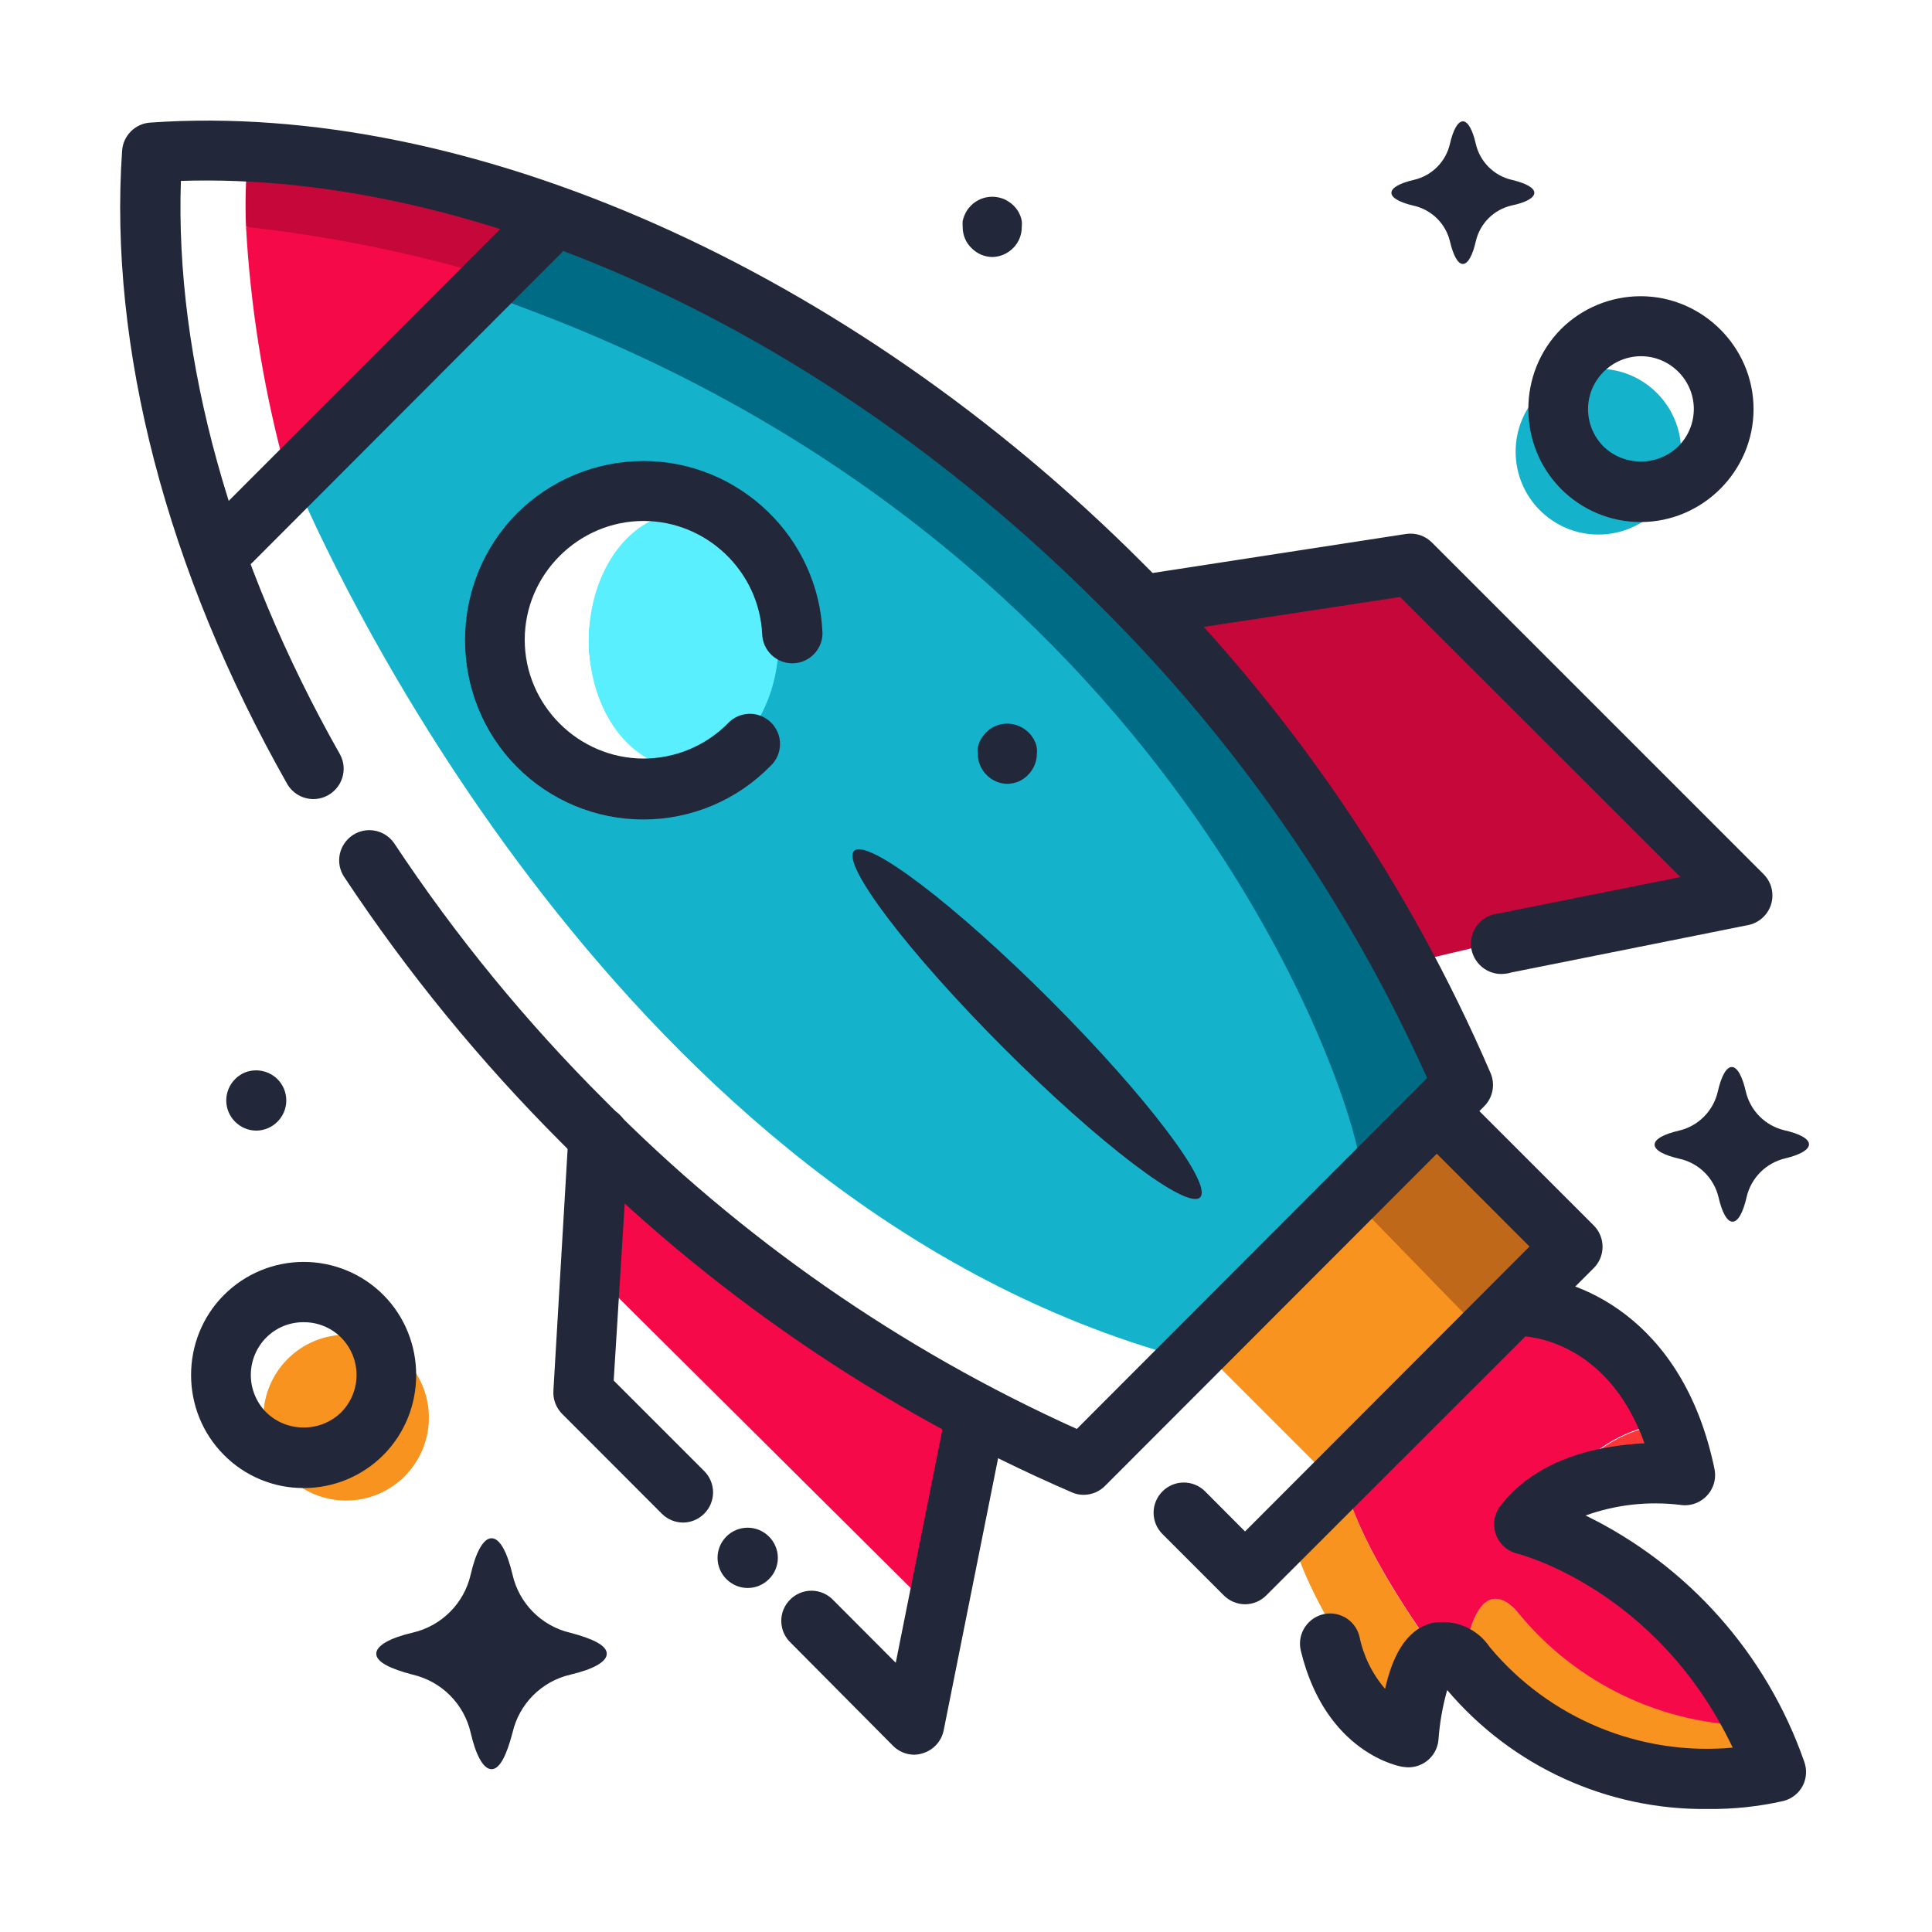
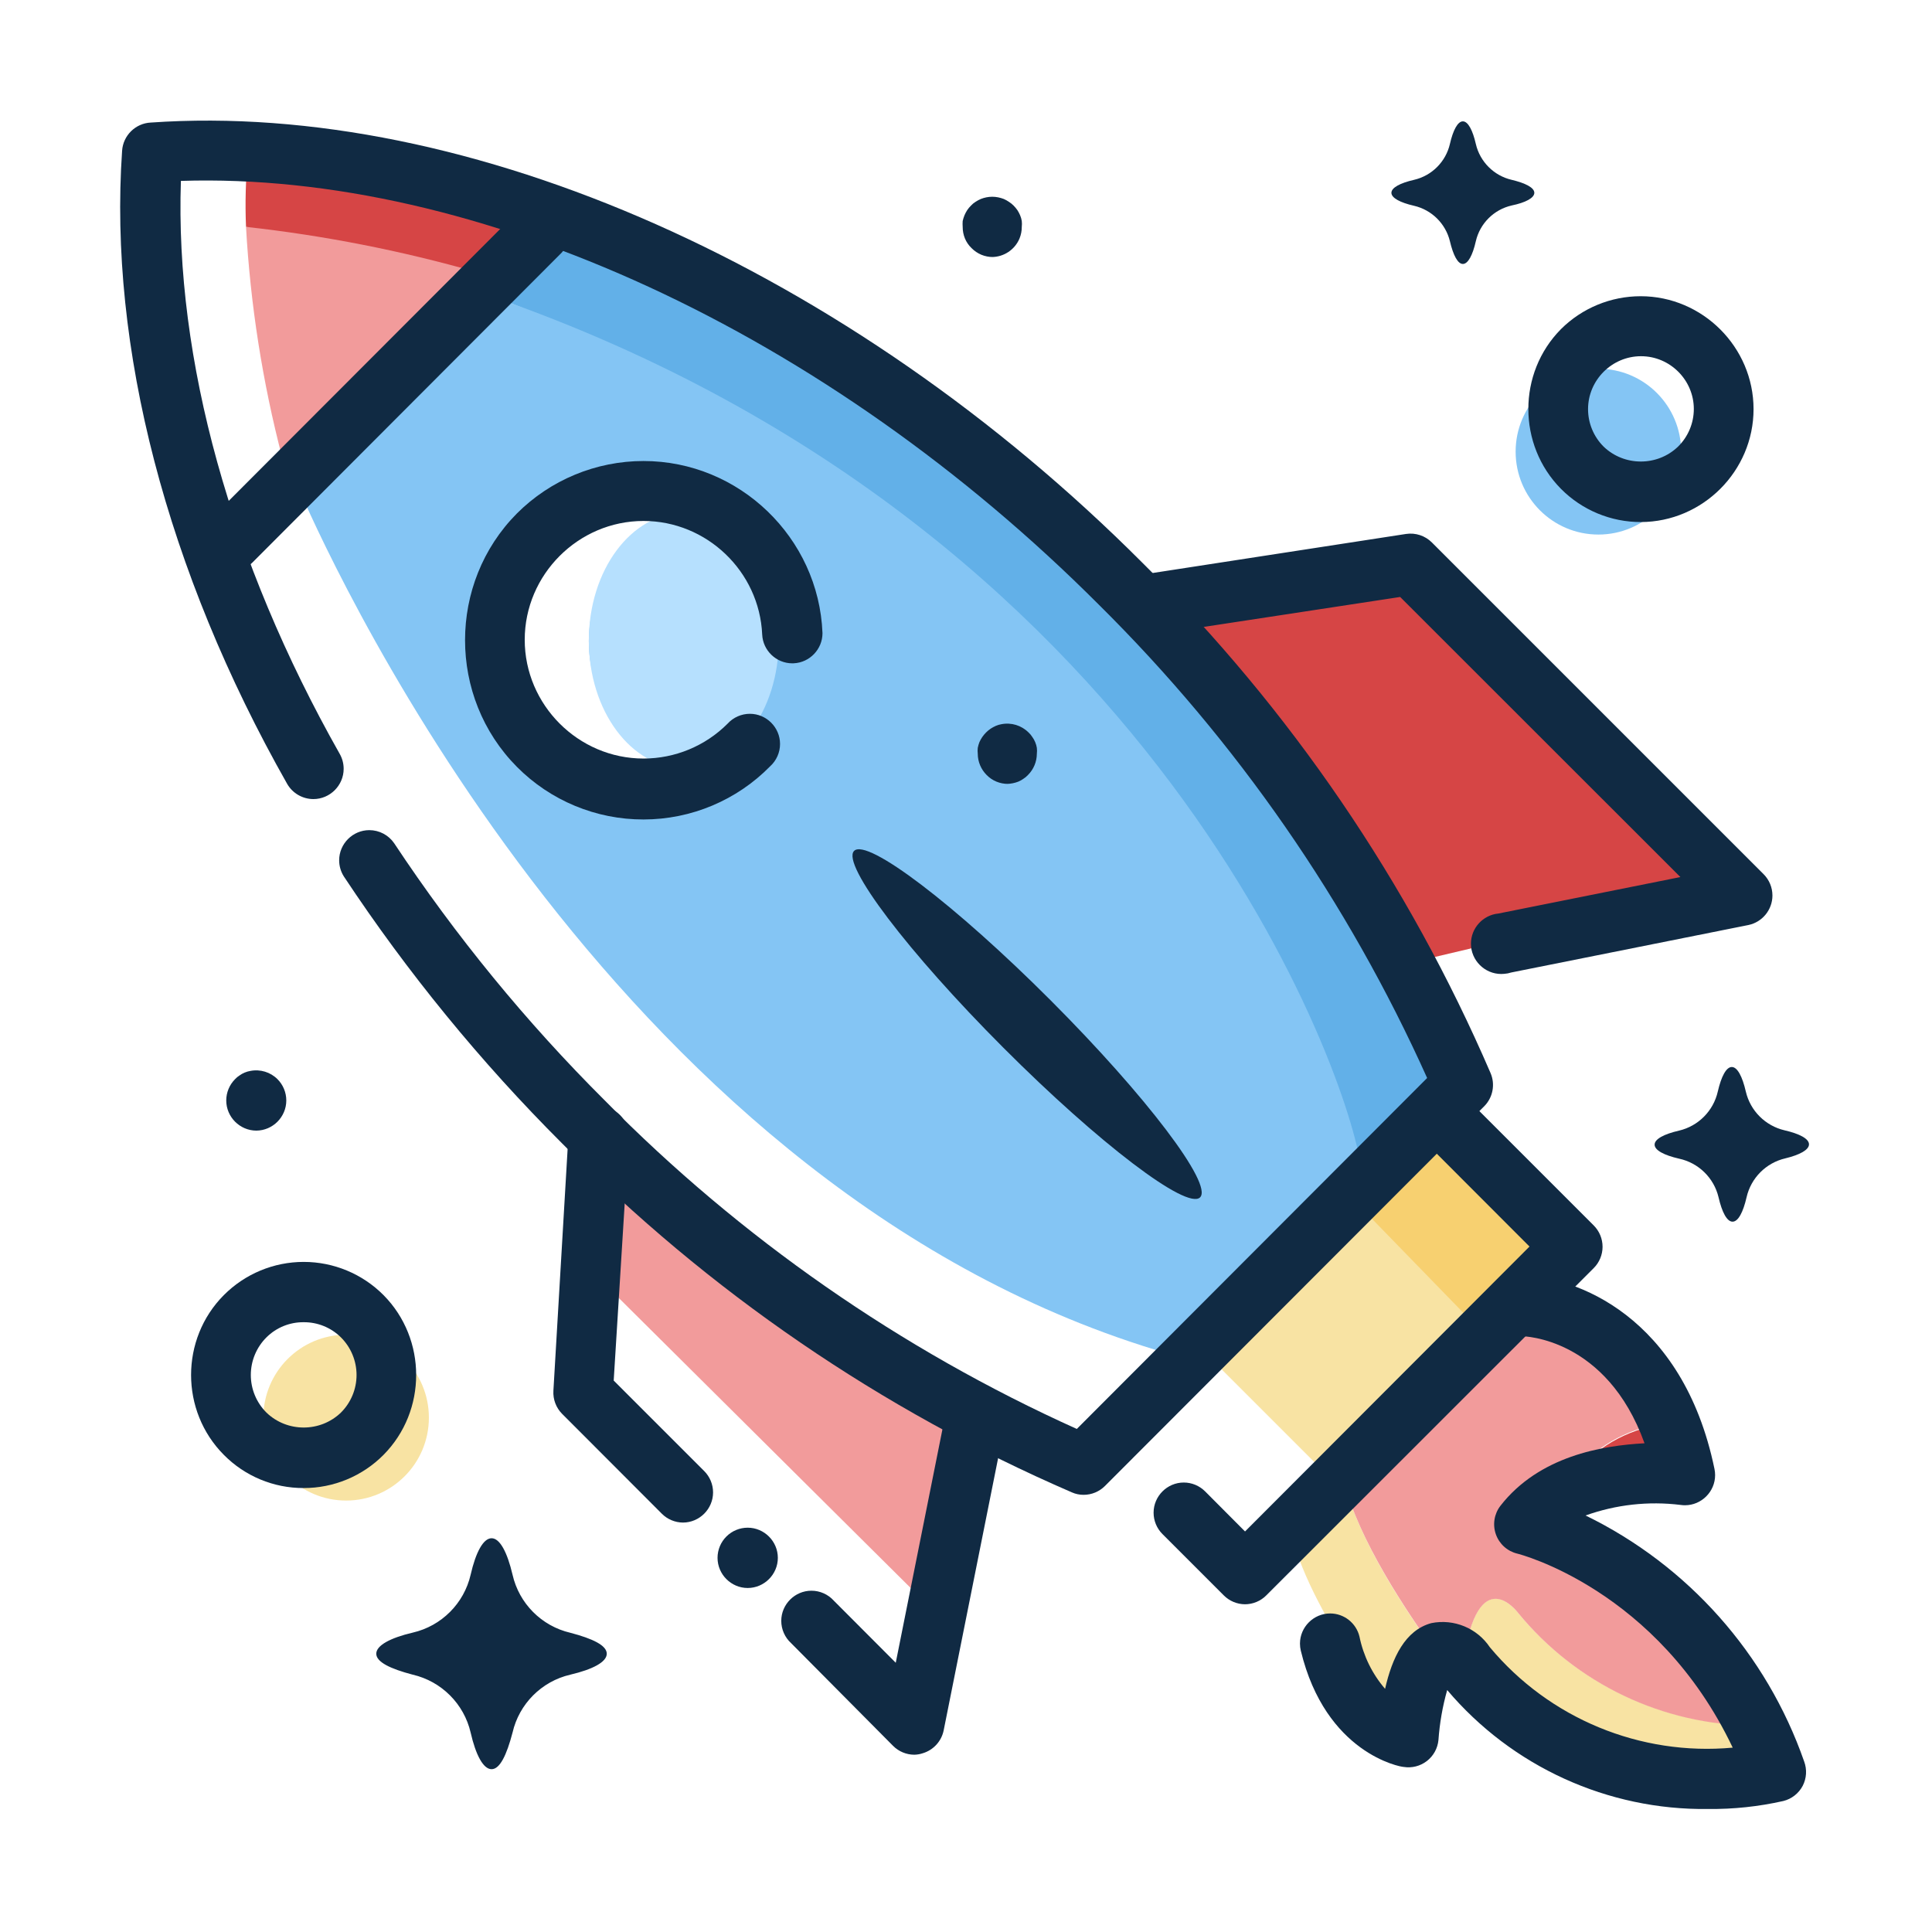
<svg xmlns="http://www.w3.org/2000/svg" width="100%" height="100%" viewBox="0 0 534 534" version="1.1" xml:space="preserve" style="fill-rule:evenodd;clip-rule:evenodd;stroke-linejoin:round;stroke-miterlimit:2;">
  <g>
-     <path d="M356.958,424.083c5.667,23.334 32.167,56.084 32.167,56.084c1.5,-16.084 4.75,-21.875 7.917,-23.292c-8.334,-11.292 -21.625,-31.417 -25.5,-47.292l-14.584,14.5Z" style="fill:#f7931e;fill-rule:nonzero;" />
-     <path d="M435.667,406.75c2.173,0.599 4.315,1.308 6.416,2.125c7.671,-1.697 15.573,-2.092 23.375,-1.167c-0.957,-4.865 -2.352,-9.635 -4.166,-14.25c-9.933,0.961 -19.119,5.726 -25.625,13.292Z" style="fill:#fc3535;fill-rule:nonzero;" />
-     <path d="M419.625,445.833c0,0 -11.042,-15.125 -15.25,13.667c0.256,0.275 0.493,0.567 0.708,0.875c34.875,42.208 85.5,29.167 85.5,29.167c-1.616,-4.346 -3.494,-8.59 -5.625,-12.709c-25.292,-0.086 -49.269,-11.463 -65.333,-31Z" style="fill:#f7931e;fill-rule:nonzero;" />
-     <path d="M397.042,456.875c3.875,5.333 6.583,8.708 6.583,8.708c0.194,-2.166 0.444,-4.166 0.75,-6c-1.333,-1.25 -4.375,-4.083 -7.333,-2.708Z" style="fill:#fc3535;fill-rule:nonzero;" />
-     <path d="M419.625,445.833c16.039,19.584 40.02,31.008 65.333,31.125c-12.692,-26.565 -35.801,-46.748 -63.833,-55.75c5.321,-6.412 12.672,-10.822 20.833,-12.5c-2.101,-0.817 -4.243,-1.526 -6.416,-2.125c6.475,-7.538 15.612,-12.3 25.5,-13.291c-13.084,-32.542 -40.75,-32.459 -40.75,-32.459l-48.75,48.75c3.875,15.875 17.291,36 25.5,47.292c3.041,-1.375 6,1.25 7.333,2.708c4.208,-28.791 15.25,-13.75 15.25,-13.75Zm-161.667,-0.708l9.75,-57.875c-0.958,-0.542 -72.875,-41.083 -99.708,-63.542l0,32.042l89.958,89.375Z" style="fill:#f60948;fill-rule:nonzero;" />
-     <path d="M411.583,260.958l-23.125,5.459l-73.5,-105.125l68.25,-5.25l84,78.833l10.5,10.5l-66.125,15.583" style="fill:#c5073a;fill-rule:nonzero;" />
-     <path d="M376.208,323.542l22.459,-21.292c-4.167,-12.958 -59.792,-170.292 -235.917,-240.833l-80.625,72.666c0.208,0.417 0.458,1.042 0.708,1.584l57.792,-52.084c173.083,69.375 229.625,222.5 235.583,239.959Z" style="fill:#006b84;fill-rule:nonzero;" />
-     <path d="M379.167,329.333l-47.917,42.75l36,36l45.25,-45.416l-33.333,-33.334Z" style="fill:#f7931e;fill-rule:nonzero;" />
-     <path d="M429.875,344.542l-32.75,-37.459l-66.167,64.709l0.292,0.291l42.125,-41.208l34.958,35.958l21.542,-22.291Z" style="fill:#bf6819;fill-rule:nonzero;" />
-     <path d="M131.708,75.25c-19.954,-9.125 -41.785,-13.408 -63.708,-12.5c1.211,21.515 4.561,42.857 10,63.708c5.439,20.852 17.833,-13.958 36.25,-29.958c6.778,-6.238 12.654,-13.39 17.458,-21.25Z" style="fill:#f60948;fill-rule:nonzero;" />
-     <path d="M152.292,56.167c-57.75,-15.792 -83.75,-13.25 -83.75,-13.25c-0.641,6.576 -0.822,13.19 -0.542,19.791c21.548,2.378 42.859,6.559 63.708,12.5c-4.804,7.86 -10.68,15.012 -17.458,21.25c16.333,-14.25 33.083,-30.416 38.042,-40.291Z" style="fill:#c5073a;fill-rule:nonzero;" />
-     <path d="M140.625,83.583l-57.792,52.084c10.917,25 89.459,194.708 240,238.458l53.375,-50.583c-1.208,-19.375 -51.208,-173.542 -235.583,-239.959Zm48.375,128.917c-3.406,1.024 -6.943,1.544 -10.5,1.542c-20.183,0 -36.792,-16.609 -36.792,-36.792c0,-20.183 16.609,-36.792 36.792,-36.792c3.557,-0.002 7.094,0.518 10.5,1.542c-15.535,4.644 -26.253,19.036 -26.253,35.25c0,16.214 10.718,30.606 26.253,35.25Z" style="fill:#15b2cc;fill-rule:nonzero;" />
-     <ellipse cx="189" cy="177.042" rx="26.25" ry="35.25" style="fill:#5aefff;" />
-     <path d="M299.5,413.167c-1.104,0.004 -2.197,-0.223 -3.208,-0.667c-52.73,-22.804 -100.576,-55.555 -140.917,-96.458c-22.542,-22.506 -42.755,-47.228 -60.333,-73.792c-0.849,-1.336 -1.299,-2.886 -1.299,-4.468c0,-4.571 3.761,-8.333 8.333,-8.333c2.751,0 5.331,1.362 6.882,3.634c16.957,25.597 36.459,49.412 58.209,71.084c37.515,38.047 81.747,68.83 130.458,90.791l96.833,-97c-21.912,-48.748 -52.62,-93.045 -90.583,-130.666c-75.458,-75.625 -172,-119.917 -253.875,-117.292c-1.667,49.208 13.792,105.167 43.875,158.333c0.729,1.268 1.112,2.705 1.112,4.167c0,4.587 -3.775,8.362 -8.362,8.362c-2.99,0 -5.76,-1.603 -7.25,-4.195c-33.333,-58.792 -49.375,-120.834 -45.625,-175c0.27,-4.213 3.7,-7.59 7.917,-7.792c87.916,-6.125 193.041,40.5 274.083,121.667c40.833,40.419 73.511,88.319 96.25,141.083c1.321,3.108 0.627,6.726 -1.75,9.125l-104.833,104.958c-1.566,1.575 -3.697,2.46 -5.917,2.459Z" style="fill:#222739;fill-rule:nonzero;" />
-     <path d="M344.125,443.417c-2.206,-0.01 -4.32,-0.894 -5.875,-2.459l-16.958,-16.958c-1.563,-1.563 -2.442,-3.685 -2.442,-5.896c0,-4.574 3.763,-8.338 8.338,-8.338c2.21,0 4.332,0.879 5.895,2.442l11.042,11.084l78.625,-78.75l-31.542,-31.584c-1.382,-1.531 -2.148,-3.522 -2.148,-5.584c0,-4.572 3.762,-8.334 8.333,-8.334c2.073,0 4.073,0.774 5.607,2.168l37.5,37.5c1.564,1.563 2.444,3.685 2.444,5.896c0,2.211 -0.88,4.334 -2.444,5.896l-90.5,90.458c-1.565,1.575 -3.697,2.46 -5.917,2.459l0.042,0Zm-91.417,41.583c-2.205,-0.009 -4.32,-0.894 -5.875,-2.458l-28.166,-28.375c-1.736,-1.579 -2.727,-3.819 -2.727,-6.166c0,-4.571 3.762,-8.333 8.333,-8.333c2.357,0 4.606,1 6.185,2.749l17.125,17.166l13.584,-67.916c0.637,-4.033 4.148,-7.033 8.231,-7.033c4.571,0 8.333,3.762 8.333,8.333c0,0.657 -0.077,1.311 -0.231,1.95l-16.667,83.333c-0.603,3.005 -2.817,5.443 -5.75,6.333c-0.765,0.26 -1.566,0.4 -2.375,0.417Zm-46.041,-46.083c-0.003,0 -0.005,0 -0.007,0c-4.572,0 -8.333,-3.762 -8.333,-8.334c0,-2.221 0.888,-4.352 2.465,-5.916c1.56,-1.548 3.671,-2.417 5.868,-2.417c4.572,0 8.333,3.762 8.333,8.333c0,4.569 -3.757,8.33 -8.326,8.334Zm-17.875,-18.084c-2.206,-0.009 -4.32,-0.894 -5.875,-2.458l-27.542,-27.583c-1.677,-1.683 -2.557,-4.004 -2.417,-6.375l4.167,-70.834c0.252,-4.391 3.935,-7.868 8.333,-7.868c4.579,0 8.347,3.768 8.347,8.348c0,0.159 -0.004,0.319 -0.013,0.479l-4.167,67.041l25,25c1.577,1.564 2.465,3.696 2.465,5.917c0,4.558 -3.74,8.314 -8.298,8.333Zm226.958,-151.666c-0.27,0.026 -0.541,0.039 -0.812,0.039c-4.594,0 -8.373,-3.779 -8.373,-8.373c0,-4.287 3.293,-7.917 7.56,-8.333l50.333,-10.083l-77.458,-77.417l-65.583,10c-0.421,0.064 -0.846,0.096 -1.271,0.096c-4.625,0 -8.43,-3.805 -8.43,-8.429c0,-4.147 3.06,-7.709 7.159,-8.334l69.75,-10.75c2.629,-0.397 5.295,0.486 7.167,2.375l91.666,91.667c1.561,1.562 2.438,3.682 2.438,5.89c0,3.921 -2.768,7.338 -6.604,8.152l-65.584,13.125c-0.634,0.208 -1.292,0.334 -1.958,0.375Zm-351.958,-111.209c-2.2,0.002 -4.313,-0.867 -5.875,-2.416c-1.565,-1.563 -2.444,-3.685 -2.444,-5.896c0,-2.211 0.879,-4.334 2.444,-5.896l84.958,-85.083c1.579,-1.749 3.829,-2.749 6.185,-2.749c4.572,0 8.333,3.762 8.333,8.333c0,2.347 -0.99,4.587 -2.726,6.166l-84.959,85.125c-1.572,1.559 -3.702,2.429 -5.916,2.416Zm114.083,68.542c-13.136,0.025 -25.749,-5.216 -35,-14.542c-19.115,-19.255 -19.115,-50.786 0,-70.041c9.279,-9.276 21.876,-14.493 34.996,-14.493c26.429,0 48.435,21.167 49.462,47.576c0.005,4.433 -3.529,8.134 -7.958,8.333c-0.128,0.006 -0.255,0.009 -0.383,0.009c-4.433,0 -8.131,-3.538 -8.325,-7.967c-0.772,-17.448 -15.337,-31.382 -32.802,-31.382c-18.011,0 -32.833,14.821 -32.833,32.833c0,18.012 14.822,32.834 32.833,32.834c8.706,0 17.063,-3.462 23.218,-9.618c1.58,-1.749 3.829,-2.749 6.185,-2.749c4.572,0 8.334,3.762 8.334,8.333c0,2.347 -0.991,4.587 -2.727,6.166c-9.215,9.399 -21.837,14.703 -35,14.708Z" style="fill:#222739;fill-rule:nonzero;" />
-     <path d="M236.074,235.183c3.612,-3.607 27.97,14.919 54.359,41.345c26.39,26.426 44.882,50.81 41.269,54.417c-3.612,3.608 -27.97,-14.918 -54.359,-41.345c-26.39,-26.426 -44.882,-50.809 -41.269,-54.417Z" style="fill:#222739;" />
-     <path d="M472.125,500c-27.728,0.366 -54.212,-11.706 -72.125,-32.875c-1.28,4.516 -2.09,9.151 -2.417,13.833c-0.223,2.29 -1.385,4.388 -3.208,5.792c-1.822,1.404 -4.146,1.992 -6.417,1.625c-0.875,0 -21.541,-3.708 -28.416,-32.125c-0.155,-0.641 -0.234,-1.299 -0.234,-1.958c0,-4.574 3.764,-8.338 8.338,-8.338c3.837,0 7.203,2.649 8.104,6.379c1.085,5.346 3.524,10.325 7.083,14.459c1.959,-8.625 5.542,-16.209 12.792,-18.167c6.229,-1.258 12.634,1.384 16.167,6.667c16.434,19.709 41.57,30.101 67.125,27.75c-20.834,-43.834 -59.167,-53.542 -59.542,-53.625c-2.746,-0.659 -4.978,-2.67 -5.917,-5.334c-0.946,-2.664 -0.475,-5.635 1.25,-7.875c10.667,-13.708 28.084,-16.666 39.834,-17.291c-10.5,-29.167 -33.334,-29.584 -33.917,-29.584c-4.572,0 -8.333,-3.761 -8.333,-8.333c0,-4.572 3.761,-8.333 8.333,-8.333c14.542,0 44.5,10.958 53.25,53.333c0.119,0.564 0.178,1.139 0.178,1.715c0,4.571 -3.761,8.333 -8.333,8.333c-0.408,0 -0.816,-0.03 -1.22,-0.09c-8.857,-1.093 -17.849,-0.094 -26.25,2.917c28.311,13.803 50.041,38.262 60.417,68c0.821,2.207 0.669,4.661 -0.417,6.75c-1.108,2.08 -3.047,3.595 -5.333,4.167c-6.822,1.54 -13.799,2.281 -20.792,2.208Zm-48.042,-446.708c0,-1.417 -2.416,-2.667 -6.25,-3.584c-4.919,-1.14 -8.776,-4.997 -9.916,-9.916c-0.875,-3.834 -2.167,-6.25 -3.584,-6.25c-1.416,0 -2.708,2.416 -3.583,6.25c-1.14,4.919 -4.997,8.776 -9.917,9.916c-3.833,0.875 -6.25,2.167 -6.25,3.584c0,1.416 2.417,2.708 6.25,3.583c4.882,1.129 8.727,4.925 9.917,9.792c0.917,3.875 2.167,6.291 3.583,6.291c1.417,0 2.709,-2.416 3.584,-6.291c1.136,-4.914 4.998,-8.76 9.916,-9.875c3.834,-0.792 6.25,-2.084 6.25,-3.5Zm-256.375,403.791c0,-2.291 -3.875,-4.166 -10.083,-5.791c-7.938,-1.851 -14.149,-8.095 -15.958,-16.042c-1.459,-6.208 -3.5,-10.083 -5.792,-10.083c-2.292,0 -4.375,3.875 -5.792,10.083c-1.829,7.942 -8.057,14.17 -16,16c-6.208,1.458 -10.083,3.542 -10.083,5.833c0,2.292 3.875,4.167 10.083,5.792c7.938,1.839 14.162,8.062 16,16c1.417,6.208 3.5,10.125 5.792,10.125c2.292,0 4.167,-3.917 5.792,-10.125c1.823,-7.931 8.031,-14.156 15.958,-16c6.208,-1.458 10.083,-3.5 10.083,-5.792Zm332.292,-140.791c0,-1.542 -2.583,-2.917 -6.75,-3.875c-5.309,-1.237 -9.472,-5.399 -10.708,-10.709c-0.959,-4.166 -2.334,-6.791 -3.875,-6.791c-1.542,0 -2.917,2.625 -3.875,6.791c-1.209,5.341 -5.377,9.542 -10.709,10.792c-4.166,0.958 -6.75,2.333 -6.75,3.875c0,1.542 2.584,2.917 6.75,3.875c5.383,1.15 9.642,5.312 10.917,10.667c0.958,4.166 2.333,6.75 3.875,6.75c1.542,0 2.917,-2.584 3.875,-6.75c1.214,-5.33 5.383,-9.516 10.708,-10.75c3.959,-0.959 6.542,-2.334 6.542,-3.875Zm-221.417,-99.625c-1.086,0 -2.162,-0.213 -3.166,-0.625c-1.02,-0.418 -1.942,-1.043 -2.709,-1.834c-1.564,-1.555 -2.449,-3.669 -2.458,-5.875c-0.062,-0.54 -0.062,-1.085 0,-1.625c0.109,-0.539 0.262,-1.069 0.458,-1.583c0.223,-0.494 0.488,-0.968 0.792,-1.417c0.619,-0.896 1.395,-1.672 2.292,-2.291c0.463,-0.305 0.951,-0.569 1.458,-0.792c0.493,-0.215 1.011,-0.369 1.542,-0.458c2.723,-0.534 5.54,0.327 7.5,2.291c0.403,0.367 0.753,0.788 1.041,1.25c0.32,0.439 0.586,0.915 0.792,1.417c0.215,0.508 0.369,1.039 0.458,1.583c0.062,0.54 0.062,1.085 0,1.625c-0.009,2.206 -0.894,4.32 -2.458,5.875c-0.367,0.403 -0.787,0.754 -1.25,1.042c-0.439,0.32 -0.915,0.585 -1.417,0.792c-1.023,0.399 -2.11,0.61 -3.208,0.625l0.333,0Zm-4.166,-145.625c-1.087,0 -2.162,-0.213 -3.167,-0.625c-1.015,-0.427 -1.936,-1.05 -2.708,-1.834c-0.79,-0.751 -1.415,-1.66 -1.834,-2.666c-0.418,-1.018 -0.63,-2.108 -0.625,-3.209c-0.041,-0.541 -0.041,-1.084 0,-1.625c0.123,-0.54 0.29,-1.07 0.5,-1.583c0.209,-0.493 0.46,-0.967 0.75,-1.417c0.301,-0.453 0.651,-0.872 1.042,-1.25c0.367,-0.403 0.787,-0.753 1.25,-1.041c0.463,-0.305 0.951,-0.569 1.458,-0.792c0.5,-0.196 1.016,-0.35 1.542,-0.458c1.073,-0.214 2.177,-0.214 3.25,0c0.54,0.108 1.069,0.262 1.583,0.458c0.494,0.223 0.968,0.488 1.417,0.792c0.468,0.298 0.901,0.647 1.292,1.041c0.379,0.389 0.728,0.807 1.041,1.25c0.291,0.45 0.542,0.924 0.75,1.417c0.216,0.508 0.37,1.039 0.459,1.583c0.061,0.54 0.061,1.085 0,1.625c0.005,1.101 -0.207,2.191 -0.625,3.209c-1.295,3.103 -4.346,5.132 -7.709,5.125l0.334,0Zm-203.584,241.458c-4.558,-0.019 -8.298,-3.775 -8.298,-8.333c0,-2.201 0.872,-4.315 2.423,-5.875c0.367,-0.403 0.788,-0.754 1.25,-1.042c0.439,-0.32 0.915,-0.585 1.417,-0.792c0.508,-0.215 1.039,-0.369 1.583,-0.458c2.723,-0.533 5.54,0.328 7.5,2.292c1.552,1.56 2.424,3.674 2.424,5.875c0,4.558 -3.74,8.314 -8.299,8.333Z" style="fill:#222739;fill-rule:nonzero;" />
-     <ellipse cx="441.792" cy="124.833" rx="22.875" ry="22.917" style="fill:#15b2cc;" />
-     <path d="M453.542,144.292c-8.288,0.02 -16.247,-3.284 -22.084,-9.167c-12.038,-12.149 -12.038,-32.018 0,-44.167c5.846,-5.815 13.765,-9.083 22.01,-9.083c17.121,0 31.209,14.088 31.209,31.208c0,17.093 -14.043,31.169 -31.135,31.209Zm0,-45.834c-8.017,0.009 -14.609,6.608 -14.609,14.625c0,3.894 1.555,7.631 4.317,10.375c5.705,5.475 14.837,5.475 20.542,0c2.798,-2.742 4.377,-6.499 4.377,-10.416c0,-8.001 -6.583,-14.584 -14.583,-14.584c-0.015,0 -0.03,0 -0.044,0Z" style="fill:#222739;fill-rule:nonzero;" />
-     <ellipse cx="95.667" cy="391.833" rx="22.875" ry="22.917" style="fill:#f7931e;" />
-     <path d="M83.917,411.292c-8.277,0.028 -16.226,-3.278 -22.042,-9.167c-12.082,-12.129 -12.082,-32.037 0,-44.167c5.839,-5.867 13.784,-9.17 22.063,-9.17c8.278,0 16.223,3.303 22.062,9.17c12.038,12.149 12.038,32.018 0,44.167c-5.837,5.883 -13.796,9.187 -22.083,9.167Zm0,-45.834c-3.835,-0.034 -7.528,1.467 -10.25,4.167c-2.778,2.753 -4.342,6.506 -4.342,10.417c0,3.91 1.564,7.663 4.342,10.416c5.705,5.475 14.836,5.475 20.541,0c2.778,-2.753 4.342,-6.506 4.342,-10.416c0,-3.911 -1.564,-7.664 -4.342,-10.417c-2.738,-2.702 -6.444,-4.203 -10.291,-4.167Z" style="fill:#222739;fill-rule:nonzero;" />
+     <path d="M356.958,424.083C362.625,447.417 389.125,480.167 389.125,480.167C390.625,464.083 393.875,458.292 397.042,456.875C388.708,445.583 375.417,425.458 371.542,409.583L356.958,424.083Z" style="fill:rgb(248,227,163);fill-rule:nonzero;" />
+     <path d="M435.667,406.75C437.84,407.349 439.982,408.058 442.083,408.875C449.754,407.178 457.656,406.783 465.458,407.708C464.501,402.843 463.106,398.073 461.292,393.458C451.359,394.419 442.173,399.184 435.667,406.75Z" style="fill:rgb(214,69,69);fill-rule:nonzero;" />
+     <path d="M419.625,445.833C419.625,445.833 408.583,430.708 404.375,459.5C404.631,459.775 404.868,460.067 405.083,460.375C439.958,502.583 490.583,489.542 490.583,489.542C488.967,485.196 487.089,480.952 484.958,476.833C459.666,476.747 435.689,465.37 419.625,445.833Z" style="fill:rgb(248,227,163);fill-rule:nonzero;" />
+     <path d="M397.042,456.875C400.917,462.208 403.625,465.583 403.625,465.583C403.819,463.417 404.069,461.417 404.375,459.583C403.042,458.333 400,455.5 397.042,456.875Z" style="fill:rgb(214,69,69);fill-rule:nonzero;" />
+     <path d="M419.625,445.833C435.664,465.417 459.645,476.841 484.958,476.958C472.266,450.393 449.157,430.21 421.125,421.208C426.446,414.796 433.797,410.386 441.958,408.708C439.857,407.891 437.715,407.182 435.542,406.583C442.017,399.045 451.154,394.283 461.042,393.292C447.958,360.75 420.292,360.833 420.292,360.833L371.542,409.583C375.417,425.458 388.833,445.583 397.042,456.875C400.083,455.5 403.042,458.125 404.375,459.583C408.583,430.792 419.625,445.833 419.625,445.833ZM257.958,445.125L267.708,387.25C266.75,386.708 194.833,346.167 168,323.708L168,355.75L257.958,445.125Z" style="fill:rgb(242,155,155);fill-rule:nonzero;" />
+     <path d="M411.583,260.958L388.458,266.417L314.958,161.292L383.208,156.042L467.208,234.875L477.708,245.375L411.583,260.958" style="fill:rgb(214,69,69);fill-rule:nonzero;" />
+     <path d="M376.208,323.542L398.667,302.25C394.5,289.292 338.875,131.958 162.75,61.417L82.125,134.083C82.333,134.5 82.583,135.125 82.833,135.667L140.625,83.583C313.708,152.958 370.25,306.083 376.208,323.542Z" style="fill:rgb(98,176,232);fill-rule:nonzero;" />
+     <path d="M379.167,329.333L331.25,372.083L367.25,408.083L412.5,362.667L379.167,329.333Z" style="fill:rgb(248,227,163);fill-rule:nonzero;" />
+     <path d="M429.875,344.542L397.125,307.083L330.958,371.792L331.25,372.083L373.375,330.875L408.333,366.833L429.875,344.542Z" style="fill:rgb(247,208,112);fill-rule:nonzero;" />
+     <path d="M131.708,75.25C111.754,66.125 89.923,61.842 68,62.75C69.211,84.265 72.561,105.607 78,126.458C83.439,147.31 95.833,112.5 114.25,96.5C121.028,90.262 126.904,83.11 131.708,75.25Z" style="fill:rgb(242,155,155);fill-rule:nonzero;" />
+     <path d="M152.292,56.167C94.542,40.375 68.542,42.917 68.542,42.917C67.901,49.493 67.72,56.107 68,62.708C89.548,65.086 110.859,69.267 131.708,75.208C126.904,83.068 121.028,90.22 114.25,96.458C130.583,82.208 147.333,66.042 152.292,56.167Z" style="fill:rgb(214,69,69);fill-rule:nonzero;" />
+     <path d="M140.625,83.583L82.833,135.667C93.75,160.667 172.292,330.375 322.833,374.125L376.208,323.542C375,304.167 325,150 140.625,83.583ZM189,212.5C185.594,213.524 182.057,214.044 178.5,214.042C158.317,214.042 141.708,197.433 141.708,177.25C141.708,157.067 158.317,140.458 178.5,140.458C182.057,140.456 185.594,140.976 189,142C173.465,146.644 162.747,161.036 162.747,177.25C162.747,193.464 173.465,207.856 189,212.5Z" style="fill:rgb(132,197,244);fill-rule:nonzero;" />
+     <ellipse cx="189" cy="177.042" rx="26.25" ry="35.25" style="fill:rgb(182,224,254);" />
+     <path d="M299.5,413.167C298.396,413.171 297.303,412.944 296.292,412.5C243.562,389.696 195.716,356.945 155.375,316.042C132.833,293.536 112.62,268.814 95.042,242.25C94.193,240.914 93.743,239.364 93.743,237.782C93.743,233.211 97.504,229.449 102.076,229.449C104.827,229.449 107.407,230.811 108.958,233.083C125.915,258.68 145.417,282.495 167.167,304.167C204.682,342.214 248.914,372.997 297.625,394.958L394.458,297.958C372.546,249.21 341.838,204.913 303.875,167.292C228.417,91.667 131.875,47.375 50,50C48.333,99.208 63.792,155.167 93.875,208.333C94.604,209.601 94.987,211.038 94.987,212.5C94.987,217.087 91.212,220.862 86.625,220.862C83.635,220.862 80.865,219.259 79.375,216.667C46.042,157.875 30,95.833 33.75,41.667C34.02,37.454 37.45,34.077 41.667,33.875C129.583,27.75 234.708,74.375 315.75,155.542C356.583,195.961 389.261,243.861 412,296.625C413.321,299.733 412.627,303.351 410.25,305.75L305.417,410.708C303.851,412.283 301.72,413.168 299.5,413.167Z" style="fill:rgb(16,42,67);fill-rule:nonzero;" />
+     <path d="M344.125,443.417C341.919,443.407 339.805,442.523 338.25,440.958L321.292,424C319.729,422.437 318.85,420.315 318.85,418.104C318.85,413.53 322.613,409.766 327.188,409.766C329.398,409.766 331.52,410.645 333.083,412.208L344.125,423.292L422.75,344.542L391.208,312.958C389.826,311.427 389.06,309.436 389.06,307.374C389.06,302.802 392.822,299.04 397.393,299.04C399.466,299.04 401.466,299.814 403,301.208L440.5,338.708C442.064,340.271 442.944,342.393 442.944,344.604C442.944,346.815 442.064,348.938 440.5,350.5L350,440.958C348.435,442.533 346.303,443.418 344.083,443.417L344.125,443.417ZM252.708,485C250.503,484.991 248.388,484.106 246.833,482.542L218.667,454.167C216.931,452.588 215.94,450.348 215.94,448.001C215.94,443.43 219.702,439.668 224.273,439.668C226.63,439.668 228.879,440.668 230.458,442.417L247.583,459.583L261.167,391.667C261.804,387.634 265.315,384.634 269.398,384.634C273.969,384.634 277.731,388.396 277.731,392.967C277.731,393.624 277.654,394.278 277.5,394.917L260.833,478.25C260.23,481.255 258.016,483.693 255.083,484.583C254.318,484.843 253.517,484.983 252.708,485ZM206.667,438.917L206.66,438.917C202.088,438.917 198.327,435.155 198.327,430.583C198.327,428.362 199.215,426.231 200.792,424.667C202.352,423.119 204.463,422.25 206.66,422.25C211.232,422.25 214.993,426.012 214.993,430.583C214.993,435.152 211.236,438.913 206.667,438.917ZM188.792,420.833C186.586,420.824 184.472,419.939 182.917,418.375L155.375,390.792C153.698,389.109 152.818,386.788 152.958,384.417L157.125,313.583C157.377,309.192 161.06,305.715 165.458,305.715C170.037,305.715 173.805,309.483 173.805,314.063C173.805,314.222 173.801,314.382 173.792,314.542L169.625,381.583L194.625,406.583C196.202,408.147 197.09,410.279 197.09,412.5C197.09,417.058 193.35,420.814 188.792,420.833ZM415.75,269.167C415.48,269.193 415.209,269.206 414.938,269.206C410.344,269.206 406.565,265.427 406.565,260.833C406.565,256.546 409.858,252.916 414.125,252.5L464.458,242.417L387,165L321.417,175C320.996,175.064 320.571,175.096 320.146,175.096C315.521,175.096 311.716,171.291 311.716,166.667C311.716,162.52 314.776,158.958 318.875,158.333L388.625,147.583C391.254,147.186 393.92,148.069 395.792,149.958L487.458,241.625C489.019,243.187 489.896,245.307 489.896,247.515C489.896,251.436 487.128,254.853 483.292,255.667L417.708,268.792C417.074,269 416.416,269.126 415.75,269.167ZM63.792,157.958C61.592,157.96 59.479,157.091 57.917,155.542C56.352,153.979 55.473,151.857 55.473,149.646C55.473,147.435 56.352,145.312 57.917,143.75L142.875,58.667C144.454,56.918 146.704,55.918 149.06,55.918C153.632,55.918 157.393,59.68 157.393,64.251C157.393,66.598 156.403,68.838 154.667,70.417L69.708,155.542C68.136,157.101 66.006,157.971 63.792,157.958ZM177.875,226.5C164.739,226.525 152.126,221.284 142.875,211.958C123.76,192.703 123.76,161.172 142.875,141.917C152.154,132.641 164.751,127.424 177.871,127.424C204.3,127.424 226.306,148.591 227.333,175C227.338,179.433 223.804,183.134 219.375,183.333C219.247,183.339 219.12,183.342 218.992,183.342C214.559,183.342 210.861,179.804 210.667,175.375C209.895,157.927 195.33,143.993 177.865,143.993C159.854,143.993 145.032,158.814 145.032,176.826C145.032,194.838 159.854,209.66 177.865,209.66C186.571,209.66 194.928,206.198 201.083,200.042C202.663,198.293 204.912,197.293 207.268,197.293C211.84,197.293 215.602,201.055 215.602,205.626C215.602,207.973 214.611,210.213 212.875,211.792C203.66,221.191 191.038,226.495 177.875,226.5Z" style="fill:rgb(16,42,67);fill-rule:nonzero;" />
+     <path d="M236.074,235.183C239.686,231.576 264.044,250.102 290.433,276.528C316.823,302.954 335.315,327.338 331.702,330.945C328.09,334.553 303.732,316.027 277.343,289.6C250.953,263.174 232.461,238.791 236.074,235.183Z" style="fill:rgb(16,42,67);" />
+     <path d="M472.125,500C444.397,500.366 417.913,488.294 400,467.125C398.72,471.641 397.91,476.276 397.583,480.958C397.36,483.248 396.198,485.346 394.375,486.75C392.553,488.154 390.229,488.742 387.958,488.375C387.083,488.375 366.417,484.667 359.542,456.25C359.387,455.609 359.308,454.951 359.308,454.292C359.308,449.718 363.072,445.954 367.646,445.954C371.483,445.954 374.849,448.603 375.75,452.333C376.835,457.679 379.274,462.658 382.833,466.792C384.792,458.167 388.375,450.583 395.625,448.625C401.854,447.367 408.259,450.009 411.792,455.292C428.226,475.001 453.362,485.393 478.917,483.042C458.083,439.208 419.75,429.5 419.375,429.417C416.629,428.758 414.397,426.747 413.458,424.083C412.512,421.419 412.983,418.448 414.708,416.208C425.375,402.5 442.792,399.542 454.542,398.917C444.042,369.75 421.208,369.333 420.625,369.333C416.053,369.333 412.292,365.572 412.292,361C412.292,356.428 416.053,352.667 420.625,352.667C435.167,352.667 465.125,363.625 473.875,406C473.994,406.564 474.053,407.139 474.053,407.715C474.053,412.286 470.292,416.048 465.72,416.048C465.312,416.048 464.904,416.018 464.5,415.958C455.643,414.865 446.651,415.864 438.25,418.875C466.561,432.678 488.291,457.137 498.667,486.875C499.488,489.082 499.336,491.536 498.25,493.625C497.142,495.705 495.203,497.22 492.917,497.792C486.095,499.332 479.118,500.073 472.125,500ZM424.083,53.292C424.083,51.875 421.667,50.625 417.833,49.708C412.914,48.568 409.057,44.711 407.917,39.792C407.042,35.958 405.75,33.542 404.333,33.542C402.917,33.542 401.625,35.958 400.75,39.792C399.61,44.711 395.753,48.568 390.833,49.708C387,50.583 384.583,51.875 384.583,53.292C384.583,54.708 387,56 390.833,56.875C395.715,58.004 399.56,61.8 400.75,66.667C401.667,70.542 402.917,72.958 404.333,72.958C405.75,72.958 407.042,70.542 407.917,66.667C409.053,61.753 412.915,57.907 417.833,56.792C421.667,56 424.083,54.708 424.083,53.292ZM167.708,457.083C167.708,454.792 163.833,452.917 157.625,451.292C149.687,449.441 143.476,443.197 141.667,435.25C140.208,429.042 138.167,425.167 135.875,425.167C133.583,425.167 131.5,429.042 130.083,435.25C128.254,443.192 122.026,449.42 114.083,451.25C107.875,452.708 104,454.792 104,457.083C104,459.375 107.875,461.25 114.083,462.875C122.021,464.714 128.245,470.937 130.083,478.875C131.5,485.083 133.583,489 135.875,489C138.167,489 140.042,485.083 141.667,478.875C143.49,470.944 149.698,464.719 157.625,462.875C163.833,461.417 167.708,459.375 167.708,457.083ZM500,316.292C500,314.75 497.417,313.375 493.25,312.417C487.941,311.18 483.778,307.018 482.542,301.708C481.583,297.542 480.208,294.917 478.667,294.917C477.125,294.917 475.75,297.542 474.792,301.708C473.583,307.049 469.415,311.25 464.083,312.5C459.917,313.458 457.333,314.833 457.333,316.375C457.333,317.917 459.917,319.292 464.083,320.25C469.466,321.4 473.725,325.562 475,330.917C475.958,335.083 477.333,337.667 478.875,337.667C480.417,337.667 481.792,335.083 482.75,330.917C483.964,325.587 488.133,321.401 493.458,320.167C497.417,319.208 500,317.833 500,316.292ZM278.583,216.667C277.497,216.667 276.421,216.454 275.417,216.042C274.397,215.624 273.475,214.999 272.708,214.208C271.144,212.653 270.259,210.539 270.25,208.333C270.188,207.793 270.188,207.248 270.25,206.708C270.359,206.169 270.512,205.639 270.708,205.125C270.931,204.631 271.196,204.157 271.5,203.708C272.119,202.812 272.895,202.036 273.792,201.417C274.255,201.112 274.743,200.848 275.25,200.625C275.743,200.41 276.261,200.256 276.792,200.167C279.515,199.633 282.332,200.494 284.292,202.458C284.695,202.825 285.045,203.246 285.333,203.708C285.653,204.147 285.919,204.623 286.125,205.125C286.34,205.633 286.494,206.164 286.583,206.708C286.645,207.248 286.645,207.793 286.583,208.333C286.574,210.539 285.689,212.653 284.125,214.208C283.758,214.611 283.338,214.962 282.875,215.25C282.436,215.57 281.96,215.835 281.458,216.042C280.435,216.441 279.348,216.652 278.25,216.667L278.583,216.667ZM274.417,71.042C273.33,71.042 272.255,70.829 271.25,70.417C270.235,69.99 269.314,69.367 268.542,68.583C267.752,67.832 267.127,66.923 266.708,65.917C266.29,64.899 266.078,63.809 266.083,62.708C266.042,62.167 266.042,61.624 266.083,61.083C266.206,60.543 266.373,60.013 266.583,59.5C266.792,59.007 267.043,58.533 267.333,58.083C267.634,57.63 267.984,57.211 268.375,56.833C268.742,56.43 269.162,56.08 269.625,55.792C270.088,55.487 270.576,55.223 271.083,55C271.583,54.804 272.099,54.65 272.625,54.542C273.698,54.328 274.802,54.328 275.875,54.542C276.415,54.65 276.944,54.804 277.458,55C277.952,55.223 278.426,55.488 278.875,55.792C279.343,56.09 279.776,56.439 280.167,56.833C280.546,57.222 280.895,57.64 281.208,58.083C281.499,58.533 281.75,59.007 281.958,59.5C282.174,60.008 282.328,60.539 282.417,61.083C282.478,61.623 282.478,62.168 282.417,62.708C282.422,63.809 282.21,64.899 281.792,65.917C280.497,69.02 277.446,71.049 274.083,71.042L274.417,71.042ZM70.833,312.5C66.275,312.481 62.535,308.725 62.535,304.167C62.535,301.966 63.407,299.852 64.958,298.292C65.325,297.889 65.746,297.538 66.208,297.25C66.647,296.93 67.123,296.665 67.625,296.458C68.133,296.243 68.664,296.089 69.208,296C71.931,295.467 74.748,296.328 76.708,298.292C78.26,299.852 79.132,301.966 79.132,304.167C79.132,308.725 75.392,312.481 70.833,312.5Z" style="fill:rgb(16,42,67);fill-rule:nonzero;" />
+     <ellipse cx="441.792" cy="124.833" rx="22.875" ry="22.917" style="fill:rgb(132,197,244);" />
+     <path d="M453.542,144.292C445.254,144.312 437.295,141.008 431.458,135.125C419.42,122.976 419.42,103.107 431.458,90.958C437.304,85.143 445.223,81.875 453.468,81.875C470.589,81.875 484.677,95.963 484.677,113.083C484.677,130.176 470.634,144.252 453.542,144.292ZM453.542,98.458C445.525,98.467 438.933,105.066 438.933,113.083C438.933,116.977 440.488,120.714 443.25,123.458C448.955,128.933 458.087,128.933 463.792,123.458C466.59,120.716 468.169,116.959 468.169,113.042C468.169,105.041 461.586,98.458 453.586,98.458L453.542,98.458Z" style="fill:rgb(16,42,67);fill-rule:nonzero;" />
+     <ellipse cx="95.667" cy="391.833" rx="22.875" ry="22.917" style="fill:rgb(248,227,163);" />
+     <path d="M83.917,411.292C75.64,411.32 67.691,408.014 61.875,402.125C49.793,389.996 49.793,370.088 61.875,357.958C67.714,352.091 75.659,348.788 83.938,348.788C92.216,348.788 100.161,352.091 106,357.958C118.038,370.107 118.038,389.976 106,402.125C100.163,408.008 92.204,411.312 83.917,411.292ZM83.917,365.458C80.082,365.424 76.389,366.925 73.667,369.625C70.889,372.378 69.325,376.131 69.325,380.042C69.325,383.952 70.889,387.705 73.667,390.458C79.372,395.933 88.503,395.933 94.208,390.458C96.986,387.705 98.55,383.952 98.55,380.042C98.55,376.131 96.986,372.378 94.208,369.625C91.47,366.923 87.764,365.422 83.917,365.458Z" style="fill:rgb(16,42,67);fill-rule:nonzero;" />
  </g>
</svg>
